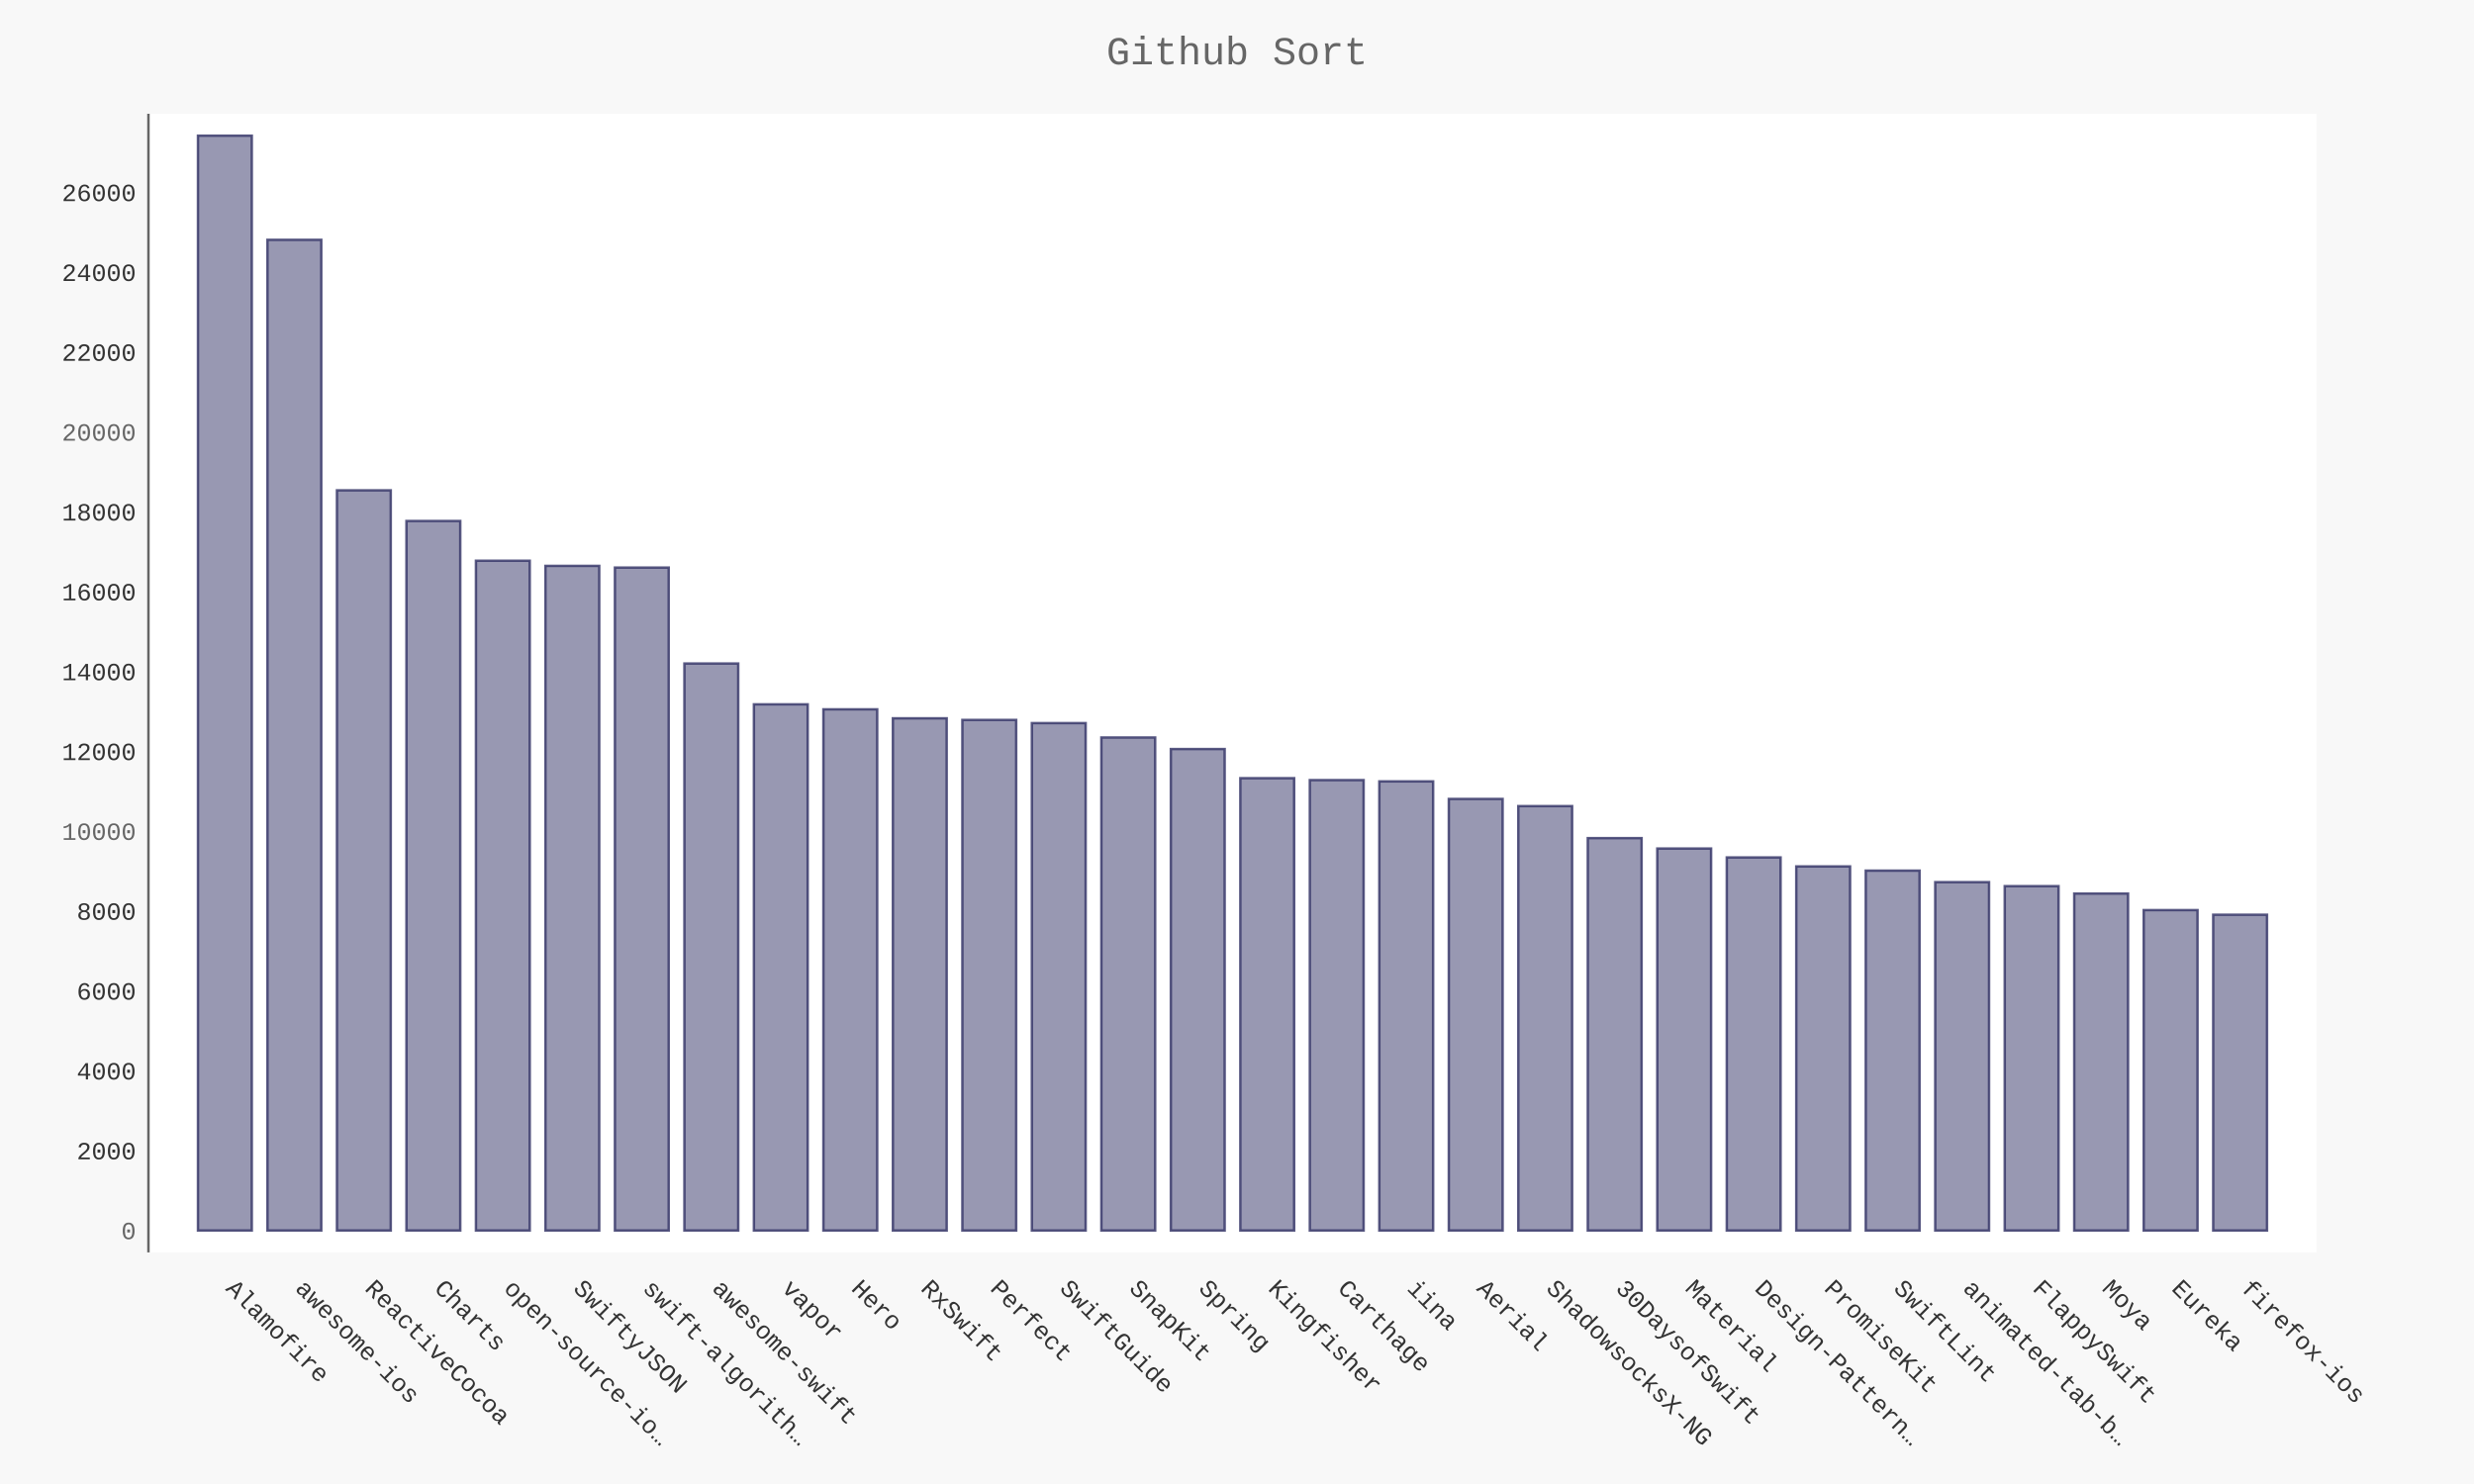
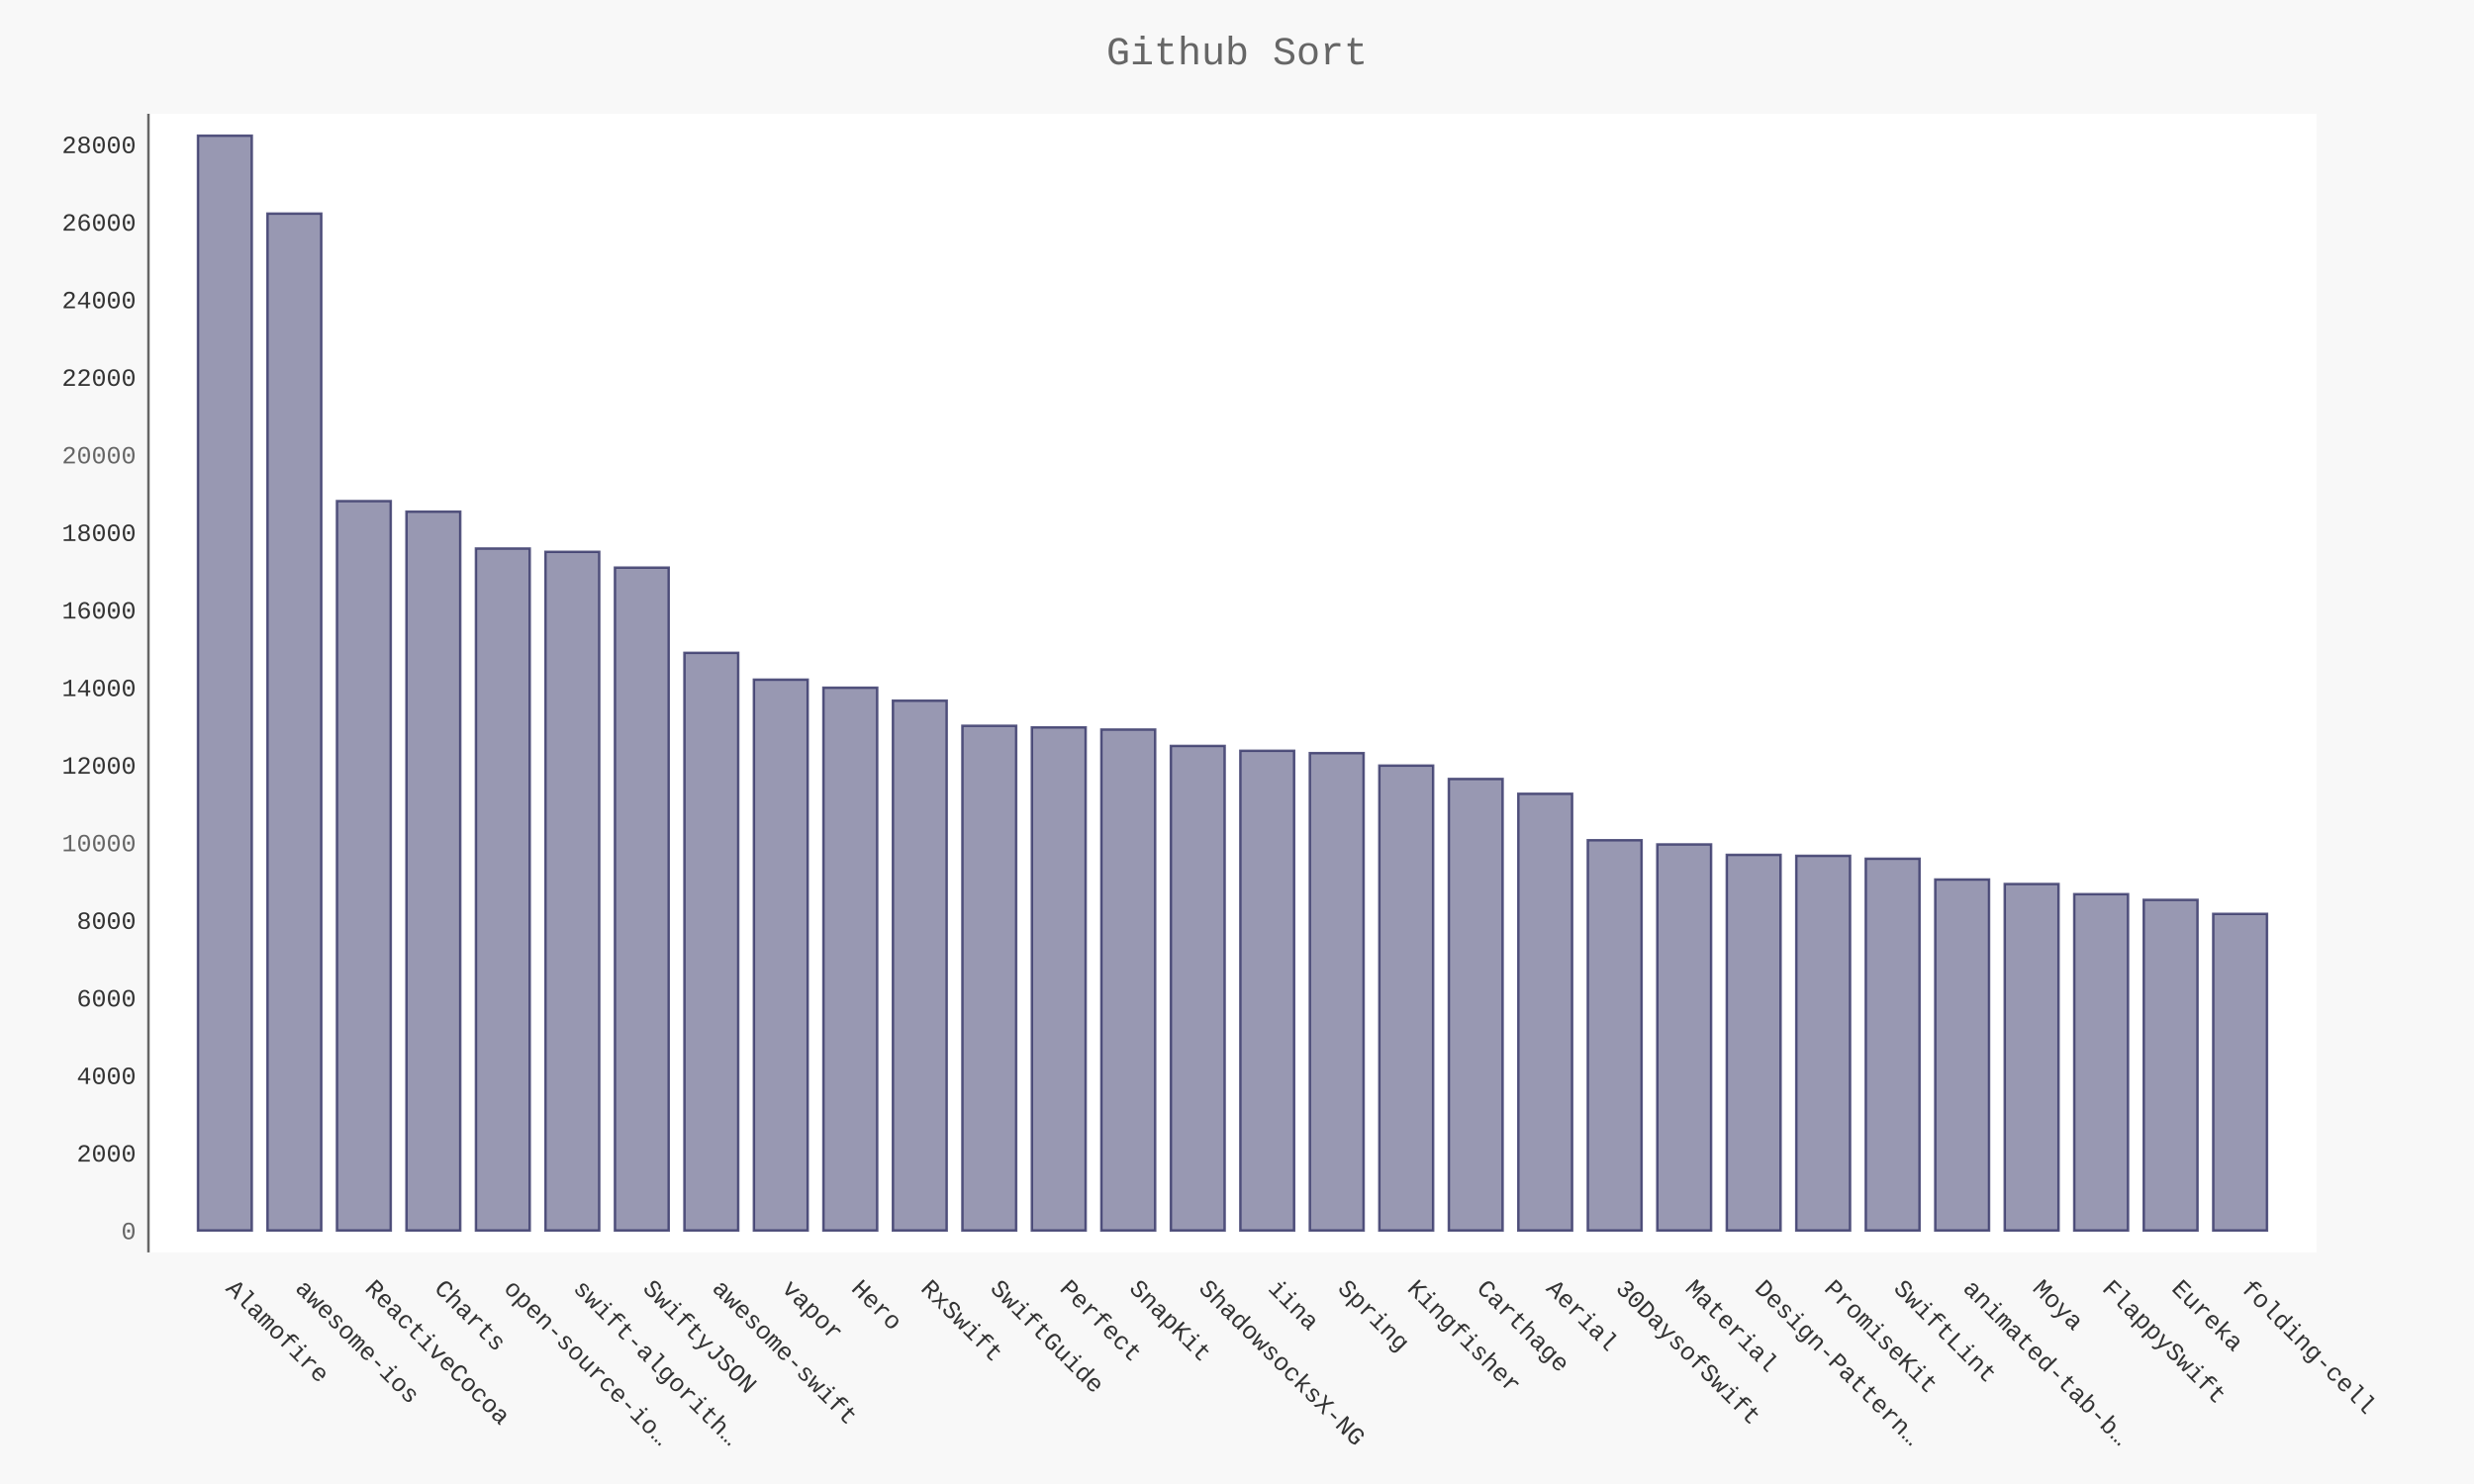
- <svg xmlns="http://www.w3.org/2000/svg" class="pygal-chart" id="chart-bcb55c08-d378-4033-8fb7-d182d7a62e79" viewBox="0 0 1000 600">
+ <svg xmlns="http://www.w3.org/2000/svg" id="chart-b8b71713-f583-47e5-89d9-7d68817d7afa" class="pygal-chart" viewBox="0 0 1000 600">
  <defs>
-     <style type="text/css">#chart-bcb55c08-d378-4033-8fb7-d182d7a62e79{-webkit-user-select:none;-webkit-font-smoothing:antialiased;font-family:Consolas,"Liberation Mono",Menlo,Courier,monospace}#chart-bcb55c08-d378-4033-8fb7-d182d7a62e79 .title{font-family:Consolas,"Liberation Mono",Menlo,Courier,monospace;font-size:16px}#chart-bcb55c08-d378-4033-8fb7-d182d7a62e79 .legends .legend text{font-family:Consolas,"Liberation Mono",Menlo,Courier,monospace;font-size:14px}#chart-bcb55c08-d378-4033-8fb7-d182d7a62e79 .axis text{font-family:Consolas,"Liberation Mono",Menlo,Courier,monospace;font-size:10px}#chart-bcb55c08-d378-4033-8fb7-d182d7a62e79 .axis text.major{font-family:Consolas,"Liberation Mono",Menlo,Courier,monospace;font-size:10px}#chart-bcb55c08-d378-4033-8fb7-d182d7a62e79 .text-overlay text.value{font-family:Consolas,"Liberation Mono",Menlo,Courier,monospace;font-size:16px}#chart-bcb55c08-d378-4033-8fb7-d182d7a62e79 .text-overlay text.label{font-family:Consolas,"Liberation Mono",Menlo,Courier,monospace;font-size:10px}#chart-bcb55c08-d378-4033-8fb7-d182d7a62e79 .tooltip{font-family:Consolas,"Liberation Mono",Menlo,Courier,monospace;font-size:14px}#chart-bcb55c08-d378-4033-8fb7-d182d7a62e79 text.no_data{font-family:Consolas,"Liberation Mono",Menlo,Courier,monospace;font-size:64px}
- #chart-bcb55c08-d378-4033-8fb7-d182d7a62e79{background-color:#f8f8f8}#chart-bcb55c08-d378-4033-8fb7-d182d7a62e79 path,#chart-bcb55c08-d378-4033-8fb7-d182d7a62e79 line,#chart-bcb55c08-d378-4033-8fb7-d182d7a62e79 rect,#chart-bcb55c08-d378-4033-8fb7-d182d7a62e79 circle{-webkit-transition:250ms ease-in;-moz-transition:250ms ease-in;transition:250ms ease-in}#chart-bcb55c08-d378-4033-8fb7-d182d7a62e79 .graph &gt; .background{fill:#f8f8f8}#chart-bcb55c08-d378-4033-8fb7-d182d7a62e79 .plot &gt; .background{fill:#ffffff}#chart-bcb55c08-d378-4033-8fb7-d182d7a62e79 .graph{fill:#333}#chart-bcb55c08-d378-4033-8fb7-d182d7a62e79 text.no_data{fill:#666}#chart-bcb55c08-d378-4033-8fb7-d182d7a62e79 .title{fill:#666}#chart-bcb55c08-d378-4033-8fb7-d182d7a62e79 .legends .legend text{fill:#333}#chart-bcb55c08-d378-4033-8fb7-d182d7a62e79 .legends .legend:hover text{fill:#666}#chart-bcb55c08-d378-4033-8fb7-d182d7a62e79 .axis .line{stroke:#666}#chart-bcb55c08-d378-4033-8fb7-d182d7a62e79 .axis .guide.line{stroke:rgba(0,0,0,0.5)}#chart-bcb55c08-d378-4033-8fb7-d182d7a62e79 .axis .major.line{stroke:#333}#chart-bcb55c08-d378-4033-8fb7-d182d7a62e79 .axis text.major{fill:#666}#chart-bcb55c08-d378-4033-8fb7-d182d7a62e79 .axis.y .guides:hover .guide.line,#chart-bcb55c08-d378-4033-8fb7-d182d7a62e79 .line-graph .axis.x .guides:hover .guide.line,#chart-bcb55c08-d378-4033-8fb7-d182d7a62e79 .stackedline-graph .axis.x .guides:hover .guide.line,#chart-bcb55c08-d378-4033-8fb7-d182d7a62e79 .xy-graph .axis.x .guides:hover .guide.line{stroke:#666}#chart-bcb55c08-d378-4033-8fb7-d182d7a62e79 .axis .guides:hover text{fill:#666}#chart-bcb55c08-d378-4033-8fb7-d182d7a62e79 .reactive{fill-opacity:.5;stroke-opacity:.8}#chart-bcb55c08-d378-4033-8fb7-d182d7a62e79 .ci{stroke:#333}#chart-bcb55c08-d378-4033-8fb7-d182d7a62e79 .reactive.active,#chart-bcb55c08-d378-4033-8fb7-d182d7a62e79 .active .reactive{fill-opacity:.9;stroke-opacity:.9;stroke-width:4}#chart-bcb55c08-d378-4033-8fb7-d182d7a62e79 .ci .reactive.active{stroke-width:1.5}#chart-bcb55c08-d378-4033-8fb7-d182d7a62e79 .series text{fill:#666}#chart-bcb55c08-d378-4033-8fb7-d182d7a62e79 .tooltip rect{fill:#ffffff;stroke:#666;-webkit-transition:opacity 250ms ease-in;-moz-transition:opacity 250ms ease-in;transition:opacity 250ms ease-in}#chart-bcb55c08-d378-4033-8fb7-d182d7a62e79 .tooltip .label{fill:#333}#chart-bcb55c08-d378-4033-8fb7-d182d7a62e79 .tooltip .label{fill:#333}#chart-bcb55c08-d378-4033-8fb7-d182d7a62e79 .tooltip .legend{font-size:.8em;fill:rgba(0,0,0,0.5)}#chart-bcb55c08-d378-4033-8fb7-d182d7a62e79 .tooltip .x_label{font-size:.6em;fill:#666}#chart-bcb55c08-d378-4033-8fb7-d182d7a62e79 .tooltip .xlink{font-size:.5em;text-decoration:underline}#chart-bcb55c08-d378-4033-8fb7-d182d7a62e79 .tooltip .value{font-size:1.5em}#chart-bcb55c08-d378-4033-8fb7-d182d7a62e79 .bound{font-size:.5em}#chart-bcb55c08-d378-4033-8fb7-d182d7a62e79 .max-value{font-size:.75em;fill:rgba(0,0,0,0.5)}#chart-bcb55c08-d378-4033-8fb7-d182d7a62e79 .map-element{fill:#ffffff;stroke:rgba(0,0,0,0.5) !important}#chart-bcb55c08-d378-4033-8fb7-d182d7a62e79 .map-element .reactive{fill-opacity:inherit;stroke-opacity:inherit}#chart-bcb55c08-d378-4033-8fb7-d182d7a62e79 .color-0,#chart-bcb55c08-d378-4033-8fb7-d182d7a62e79 .color-0 a:visited{stroke:#333366;fill:#333366}#chart-bcb55c08-d378-4033-8fb7-d182d7a62e79 .text-overlay .color-0 text{fill:black}
- #chart-bcb55c08-d378-4033-8fb7-d182d7a62e79 text.no_data{text-anchor:middle}#chart-bcb55c08-d378-4033-8fb7-d182d7a62e79 .guide.line{fill:none}#chart-bcb55c08-d378-4033-8fb7-d182d7a62e79 .centered{text-anchor:middle}#chart-bcb55c08-d378-4033-8fb7-d182d7a62e79 .title{text-anchor:middle}#chart-bcb55c08-d378-4033-8fb7-d182d7a62e79 .legends .legend text{fill-opacity:1}#chart-bcb55c08-d378-4033-8fb7-d182d7a62e79 .axis.x text{text-anchor:middle}#chart-bcb55c08-d378-4033-8fb7-d182d7a62e79 .axis.x:not(.web) text[transform]{text-anchor:start}#chart-bcb55c08-d378-4033-8fb7-d182d7a62e79 .axis.x:not(.web) text[transform].backwards{text-anchor:end}#chart-bcb55c08-d378-4033-8fb7-d182d7a62e79 .axis.y text{text-anchor:end}#chart-bcb55c08-d378-4033-8fb7-d182d7a62e79 .axis.y text[transform].backwards{text-anchor:start}#chart-bcb55c08-d378-4033-8fb7-d182d7a62e79 .axis.y2 text{text-anchor:start}#chart-bcb55c08-d378-4033-8fb7-d182d7a62e79 .axis.y2 text[transform].backwards{text-anchor:end}#chart-bcb55c08-d378-4033-8fb7-d182d7a62e79 .axis .guide.line{stroke-dasharray:4,4}#chart-bcb55c08-d378-4033-8fb7-d182d7a62e79 .axis .major.guide.line{stroke-dasharray:6,6}#chart-bcb55c08-d378-4033-8fb7-d182d7a62e79 .horizontal .axis.y .guide.line,#chart-bcb55c08-d378-4033-8fb7-d182d7a62e79 .horizontal .axis.y2 .guide.line,#chart-bcb55c08-d378-4033-8fb7-d182d7a62e79 .vertical .axis.x .guide.line{opacity:0}#chart-bcb55c08-d378-4033-8fb7-d182d7a62e79 .horizontal .axis.always_show .guide.line,#chart-bcb55c08-d378-4033-8fb7-d182d7a62e79 .vertical .axis.always_show .guide.line{opacity:1 !important}#chart-bcb55c08-d378-4033-8fb7-d182d7a62e79 .axis.y .guides:hover .guide.line,#chart-bcb55c08-d378-4033-8fb7-d182d7a62e79 .axis.y2 .guides:hover .guide.line,#chart-bcb55c08-d378-4033-8fb7-d182d7a62e79 .axis.x .guides:hover .guide.line{opacity:1}#chart-bcb55c08-d378-4033-8fb7-d182d7a62e79 .axis .guides:hover text{opacity:1}#chart-bcb55c08-d378-4033-8fb7-d182d7a62e79 .nofill{fill:none}#chart-bcb55c08-d378-4033-8fb7-d182d7a62e79 .subtle-fill{fill-opacity:.2}#chart-bcb55c08-d378-4033-8fb7-d182d7a62e79 .dot{stroke-width:1px;fill-opacity:1}#chart-bcb55c08-d378-4033-8fb7-d182d7a62e79 .dot.active{stroke-width:5px}#chart-bcb55c08-d378-4033-8fb7-d182d7a62e79 .dot.negative{fill:transparent}#chart-bcb55c08-d378-4033-8fb7-d182d7a62e79 text,#chart-bcb55c08-d378-4033-8fb7-d182d7a62e79 tspan{stroke:none !important}#chart-bcb55c08-d378-4033-8fb7-d182d7a62e79 .series text.active{opacity:1}#chart-bcb55c08-d378-4033-8fb7-d182d7a62e79 .tooltip rect{fill-opacity:.95;stroke-width:.5}#chart-bcb55c08-d378-4033-8fb7-d182d7a62e79 .tooltip text{fill-opacity:1}#chart-bcb55c08-d378-4033-8fb7-d182d7a62e79 .showable{visibility:hidden}#chart-bcb55c08-d378-4033-8fb7-d182d7a62e79 .showable.shown{visibility:visible}#chart-bcb55c08-d378-4033-8fb7-d182d7a62e79 .gauge-background{fill:rgba(229,229,229,1);stroke:none}#chart-bcb55c08-d378-4033-8fb7-d182d7a62e79 .bg-lines{stroke:#f8f8f8;stroke-width:2px}</style>
+     <style type="text/css">#chart-b8b71713-f583-47e5-89d9-7d68817d7afa{-webkit-user-select:none;-webkit-font-smoothing:antialiased;font-family:Consolas,"Liberation Mono",Menlo,Courier,monospace}#chart-b8b71713-f583-47e5-89d9-7d68817d7afa .title{font-family:Consolas,"Liberation Mono",Menlo,Courier,monospace;font-size:16px}#chart-b8b71713-f583-47e5-89d9-7d68817d7afa .legends .legend text{font-family:Consolas,"Liberation Mono",Menlo,Courier,monospace;font-size:14px}#chart-b8b71713-f583-47e5-89d9-7d68817d7afa .axis text{font-family:Consolas,"Liberation Mono",Menlo,Courier,monospace;font-size:10px}#chart-b8b71713-f583-47e5-89d9-7d68817d7afa .axis text.major{font-family:Consolas,"Liberation Mono",Menlo,Courier,monospace;font-size:10px}#chart-b8b71713-f583-47e5-89d9-7d68817d7afa .text-overlay text.value{font-family:Consolas,"Liberation Mono",Menlo,Courier,monospace;font-size:16px}#chart-b8b71713-f583-47e5-89d9-7d68817d7afa .text-overlay text.label{font-family:Consolas,"Liberation Mono",Menlo,Courier,monospace;font-size:10px}#chart-b8b71713-f583-47e5-89d9-7d68817d7afa .tooltip{font-family:Consolas,"Liberation Mono",Menlo,Courier,monospace;font-size:14px}#chart-b8b71713-f583-47e5-89d9-7d68817d7afa text.no_data{font-family:Consolas,"Liberation Mono",Menlo,Courier,monospace;font-size:64px}
+ #chart-b8b71713-f583-47e5-89d9-7d68817d7afa{background-color:#f8f8f8}#chart-b8b71713-f583-47e5-89d9-7d68817d7afa path,#chart-b8b71713-f583-47e5-89d9-7d68817d7afa line,#chart-b8b71713-f583-47e5-89d9-7d68817d7afa rect,#chart-b8b71713-f583-47e5-89d9-7d68817d7afa circle{-webkit-transition:250ms ease-in;-moz-transition:250ms ease-in;transition:250ms ease-in}#chart-b8b71713-f583-47e5-89d9-7d68817d7afa .graph &gt; .background{fill:#f8f8f8}#chart-b8b71713-f583-47e5-89d9-7d68817d7afa .plot &gt; .background{fill:#ffffff}#chart-b8b71713-f583-47e5-89d9-7d68817d7afa .graph{fill:#333}#chart-b8b71713-f583-47e5-89d9-7d68817d7afa text.no_data{fill:#666}#chart-b8b71713-f583-47e5-89d9-7d68817d7afa .title{fill:#666}#chart-b8b71713-f583-47e5-89d9-7d68817d7afa .legends .legend text{fill:#333}#chart-b8b71713-f583-47e5-89d9-7d68817d7afa .legends .legend:hover text{fill:#666}#chart-b8b71713-f583-47e5-89d9-7d68817d7afa .axis .line{stroke:#666}#chart-b8b71713-f583-47e5-89d9-7d68817d7afa .axis .guide.line{stroke:rgba(0,0,0,0.5)}#chart-b8b71713-f583-47e5-89d9-7d68817d7afa .axis .major.line{stroke:#333}#chart-b8b71713-f583-47e5-89d9-7d68817d7afa .axis text.major{fill:#666}#chart-b8b71713-f583-47e5-89d9-7d68817d7afa .axis.y .guides:hover .guide.line,#chart-b8b71713-f583-47e5-89d9-7d68817d7afa .line-graph .axis.x .guides:hover .guide.line,#chart-b8b71713-f583-47e5-89d9-7d68817d7afa .stackedline-graph .axis.x .guides:hover .guide.line,#chart-b8b71713-f583-47e5-89d9-7d68817d7afa .xy-graph .axis.x .guides:hover .guide.line{stroke:#666}#chart-b8b71713-f583-47e5-89d9-7d68817d7afa .axis .guides:hover text{fill:#666}#chart-b8b71713-f583-47e5-89d9-7d68817d7afa .reactive{fill-opacity:.5;stroke-opacity:.8}#chart-b8b71713-f583-47e5-89d9-7d68817d7afa .ci{stroke:#333}#chart-b8b71713-f583-47e5-89d9-7d68817d7afa .reactive.active,#chart-b8b71713-f583-47e5-89d9-7d68817d7afa .active .reactive{fill-opacity:.9;stroke-opacity:.9;stroke-width:4}#chart-b8b71713-f583-47e5-89d9-7d68817d7afa .ci .reactive.active{stroke-width:1.5}#chart-b8b71713-f583-47e5-89d9-7d68817d7afa .series text{fill:#666}#chart-b8b71713-f583-47e5-89d9-7d68817d7afa .tooltip rect{fill:#ffffff;stroke:#666;-webkit-transition:opacity 250ms ease-in;-moz-transition:opacity 250ms ease-in;transition:opacity 250ms ease-in}#chart-b8b71713-f583-47e5-89d9-7d68817d7afa .tooltip .label{fill:#333}#chart-b8b71713-f583-47e5-89d9-7d68817d7afa .tooltip .label{fill:#333}#chart-b8b71713-f583-47e5-89d9-7d68817d7afa .tooltip .legend{font-size:.8em;fill:rgba(0,0,0,0.5)}#chart-b8b71713-f583-47e5-89d9-7d68817d7afa .tooltip .x_label{font-size:.6em;fill:#666}#chart-b8b71713-f583-47e5-89d9-7d68817d7afa .tooltip .xlink{font-size:.5em;text-decoration:underline}#chart-b8b71713-f583-47e5-89d9-7d68817d7afa .tooltip .value{font-size:1.5em}#chart-b8b71713-f583-47e5-89d9-7d68817d7afa .bound{font-size:.5em}#chart-b8b71713-f583-47e5-89d9-7d68817d7afa .max-value{font-size:.75em;fill:rgba(0,0,0,0.5)}#chart-b8b71713-f583-47e5-89d9-7d68817d7afa .map-element{fill:#ffffff;stroke:rgba(0,0,0,0.5) !important}#chart-b8b71713-f583-47e5-89d9-7d68817d7afa .map-element .reactive{fill-opacity:inherit;stroke-opacity:inherit}#chart-b8b71713-f583-47e5-89d9-7d68817d7afa .color-0,#chart-b8b71713-f583-47e5-89d9-7d68817d7afa .color-0 a:visited{stroke:#333366;fill:#333366}#chart-b8b71713-f583-47e5-89d9-7d68817d7afa .text-overlay .color-0 text{fill:black}
+ #chart-b8b71713-f583-47e5-89d9-7d68817d7afa text.no_data{text-anchor:middle}#chart-b8b71713-f583-47e5-89d9-7d68817d7afa .guide.line{fill:none}#chart-b8b71713-f583-47e5-89d9-7d68817d7afa .centered{text-anchor:middle}#chart-b8b71713-f583-47e5-89d9-7d68817d7afa .title{text-anchor:middle}#chart-b8b71713-f583-47e5-89d9-7d68817d7afa .legends .legend text{fill-opacity:1}#chart-b8b71713-f583-47e5-89d9-7d68817d7afa .axis.x text{text-anchor:middle}#chart-b8b71713-f583-47e5-89d9-7d68817d7afa .axis.x:not(.web) text[transform]{text-anchor:start}#chart-b8b71713-f583-47e5-89d9-7d68817d7afa .axis.x:not(.web) text[transform].backwards{text-anchor:end}#chart-b8b71713-f583-47e5-89d9-7d68817d7afa .axis.y text{text-anchor:end}#chart-b8b71713-f583-47e5-89d9-7d68817d7afa .axis.y text[transform].backwards{text-anchor:start}#chart-b8b71713-f583-47e5-89d9-7d68817d7afa .axis.y2 text{text-anchor:start}#chart-b8b71713-f583-47e5-89d9-7d68817d7afa .axis.y2 text[transform].backwards{text-anchor:end}#chart-b8b71713-f583-47e5-89d9-7d68817d7afa .axis .guide.line{stroke-dasharray:4,4}#chart-b8b71713-f583-47e5-89d9-7d68817d7afa .axis .major.guide.line{stroke-dasharray:6,6}#chart-b8b71713-f583-47e5-89d9-7d68817d7afa .horizontal .axis.y .guide.line,#chart-b8b71713-f583-47e5-89d9-7d68817d7afa .horizontal .axis.y2 .guide.line,#chart-b8b71713-f583-47e5-89d9-7d68817d7afa .vertical .axis.x .guide.line{opacity:0}#chart-b8b71713-f583-47e5-89d9-7d68817d7afa .horizontal .axis.always_show .guide.line,#chart-b8b71713-f583-47e5-89d9-7d68817d7afa .vertical .axis.always_show .guide.line{opacity:1 !important}#chart-b8b71713-f583-47e5-89d9-7d68817d7afa .axis.y .guides:hover .guide.line,#chart-b8b71713-f583-47e5-89d9-7d68817d7afa .axis.y2 .guides:hover .guide.line,#chart-b8b71713-f583-47e5-89d9-7d68817d7afa .axis.x .guides:hover .guide.line{opacity:1}#chart-b8b71713-f583-47e5-89d9-7d68817d7afa .axis .guides:hover text{opacity:1}#chart-b8b71713-f583-47e5-89d9-7d68817d7afa .nofill{fill:none}#chart-b8b71713-f583-47e5-89d9-7d68817d7afa .subtle-fill{fill-opacity:.2}#chart-b8b71713-f583-47e5-89d9-7d68817d7afa .dot{stroke-width:1px;fill-opacity:1}#chart-b8b71713-f583-47e5-89d9-7d68817d7afa .dot.active{stroke-width:5px}#chart-b8b71713-f583-47e5-89d9-7d68817d7afa .dot.negative{fill:transparent}#chart-b8b71713-f583-47e5-89d9-7d68817d7afa text,#chart-b8b71713-f583-47e5-89d9-7d68817d7afa tspan{stroke:none !important}#chart-b8b71713-f583-47e5-89d9-7d68817d7afa .series text.active{opacity:1}#chart-b8b71713-f583-47e5-89d9-7d68817d7afa .tooltip rect{fill-opacity:.95;stroke-width:.5}#chart-b8b71713-f583-47e5-89d9-7d68817d7afa .tooltip text{fill-opacity:1}#chart-b8b71713-f583-47e5-89d9-7d68817d7afa .showable{visibility:hidden}#chart-b8b71713-f583-47e5-89d9-7d68817d7afa .showable.shown{visibility:visible}#chart-b8b71713-f583-47e5-89d9-7d68817d7afa .gauge-background{fill:rgba(229,229,229,1);stroke:none}#chart-b8b71713-f583-47e5-89d9-7d68817d7afa .bg-lines{stroke:#f8f8f8;stroke-width:2px}</style>
  </defs>
  <g class="graph bar-graph vertical">
    <rect class="background" height="600" width="1000" x="0" y="0" />
    <g class="plot" transform="translate(60, 46)">
      <rect class="background" height="460.36" width="876.36" x="0" y="0" />
      <g class="axis y">
        <g class="guides">
          <text class="major" x="-5" y="455.007">0</text>
        </g>
        <g class="guides">
-           <text class="" x="-5" y="422.723">2000</text>
-         </g>
-         <g class="guides">
-           <text class="" x="-5" y="390.438">4000</text>
-         </g>
-         <g class="guides">
-           <text class="" x="-5" y="358.153">6000</text>
-         </g>
-         <g class="guides">
-           <text class="" x="-5" y="325.869">8000</text>
-         </g>
-         <g class="guides">
-           <text class="major" x="-5" y="293.584">10000</text>
-         </g>
-         <g class="guides">
-           <text class="" x="-5" y="261.3">12000</text>
-         </g>
-         <g class="guides">
-           <text class="" x="-5" y="229.015">14000</text>
-         </g>
-         <g class="guides">
-           <text class="" x="-5" y="196.73">16000</text>
-         </g>
-         <g class="guides">
-           <text class="" x="-5" y="164.446">18000</text>
-         </g>
-         <g class="guides">
-           <text class="major" x="-5" y="132.161">20000</text>
-         </g>
-         <g class="guides">
-           <text class="" x="-5" y="99.877">22000</text>
-         </g>
-         <g class="guides">
-           <text class="" x="-5" y="67.592">24000</text>
-         </g>
-         <g class="guides">
-           <text class="" x="-5" y="35.307">26000</text>
+           <text class="" x="-5" y="423.642">2000</text>
+         </g>
+         <g class="guides">
+           <text class="" x="-5" y="392.277">4000</text>
+         </g>
+         <g class="guides">
+           <text class="" x="-5" y="360.912">6000</text>
+         </g>
+         <g class="guides">
+           <text class="" x="-5" y="329.547">8000</text>
+         </g>
+         <g class="guides">
+           <text class="major" x="-5" y="298.182">10000</text>
+         </g>
+         <g class="guides">
+           <text class="" x="-5" y="266.817">12000</text>
+         </g>
+         <g class="guides">
+           <text class="" x="-5" y="235.452">14000</text>
+         </g>
+         <g class="guides">
+           <text class="" x="-5" y="204.087">16000</text>
+         </g>
+         <g class="guides">
+           <text class="" x="-5" y="172.722">18000</text>
+         </g>
+         <g class="guides">
+           <text class="major" x="-5" y="141.357">20000</text>
+         </g>
+         <g class="guides">
+           <text class="" x="-5" y="109.992">22000</text>
+         </g>
+         <g class="guides">
+           <text class="" x="-5" y="78.627">24000</text>
+         </g>
+         <g class="guides">
+           <text class="" x="-5" y="47.262">26000</text>
+         </g>
+         <g class="guides">
+           <text class="" x="-5" y="15.897">28000</text>
        </g>
      </g>
      <g class="axis x">
        <path class="line" d="M0 0 v460.36" />
        <g class="guides">
          <path class="guide line" d="M30.897 0 v460.36" />
-           <text class="" transform="rotate(45 30.89732 475.3604)" x="30.897" y="475.36">Alamofire</text>
+           <text class="" x="30.897" y="475.36" transform="rotate(45 30.89732 475.3604)">Alamofire</text>
        </g>
        <g class="guides">
          <path class="guide line" d="M58.986 0 v460.36" />
-           <text class="" transform="rotate(45 58.9858 475.3604)" x="58.986" y="475.36">awesome-ios</text>
+           <text class="" x="58.986" y="475.36" transform="rotate(45 58.9858 475.3604)">awesome-ios</text>
        </g>
        <g class="guides">
          <path class="guide line" d="M87.074 0 v460.36" />
-           <text class="" transform="rotate(45 87.07427 475.3604)" x="87.074" y="475.36">ReactiveCocoa</text>
+           <text class="" x="87.074" y="475.36" transform="rotate(45 87.07427 475.3604)">ReactiveCocoa</text>
        </g>
        <g class="guides">
          <path class="guide line" d="M115.163 0 v460.36" />
-           <text class="" transform="rotate(45 115.1627 475.3604)" x="115.163" y="475.36">Charts</text>
+           <text class="" x="115.163" y="475.36" transform="rotate(45 115.1627 475.3604)">Charts</text>
        </g>
        <g class="guides">
          <path class="guide line" d="M143.251 0 v460.36" />
-           <text class="" transform="rotate(45 143.2512 475.3604)" x="143.251" y="475.36">open-source-io…</text>
+           <text class="" x="143.251" y="475.36" transform="rotate(45 143.2512 475.3604)">open-source-io…</text>
        </g>
        <g class="guides">
          <path class="guide line" d="M171.34 0 v460.36" />
-           <text class="" transform="rotate(45 171.3397 475.3604)" x="171.34" y="475.36">SwiftyJSON</text>
+           <text class="" x="171.34" y="475.36" transform="rotate(45 171.3397 475.3604)">swift-algorith…</text>
        </g>
        <g class="guides">
          <path class="guide line" d="M199.428 0 v460.36" />
-           <text class="" transform="rotate(45 199.4282 475.3604)" x="199.428" y="475.36">swift-algorith…</text>
+           <text class="" x="199.428" y="475.36" transform="rotate(45 199.4282 475.3604)">SwiftyJSON</text>
        </g>
        <g class="guides">
          <path class="guide line" d="M227.517 0 v460.36" />
-           <text class="" transform="rotate(45 227.5166 475.3604)" x="227.517" y="475.36">awesome-swift</text>
+           <text class="" x="227.517" y="475.36" transform="rotate(45 227.5166 475.3604)">awesome-swift</text>
        </g>
        <g class="guides">
          <path class="guide line" d="M255.605 0 v460.36" />
-           <text class="" transform="rotate(45 255.6051 475.3604)" x="255.605" y="475.36">vapor</text>
+           <text class="" x="255.605" y="475.36" transform="rotate(45 255.6051 475.3604)">vapor</text>
        </g>
        <g class="guides">
          <path class="guide line" d="M283.694 0 v460.36" />
-           <text class="" transform="rotate(45 283.6936 475.3604)" x="283.694" y="475.36">Hero</text>
+           <text class="" x="283.694" y="475.36" transform="rotate(45 283.6936 475.3604)">Hero</text>
        </g>
        <g class="guides">
          <path class="guide line" d="M311.782 0 v460.36" />
-           <text class="" transform="rotate(45 311.7821 475.3604)" x="311.782" y="475.36">RxSwift</text>
+           <text class="" x="311.782" y="475.36" transform="rotate(45 311.7821 475.3604)">RxSwift</text>
        </g>
        <g class="guides">
          <path class="guide line" d="M339.871 0 v460.36" />
-           <text class="" transform="rotate(45 339.8705 475.3604)" x="339.871" y="475.36">Perfect</text>
+           <text class="" x="339.871" y="475.36" transform="rotate(45 339.8705 475.3604)">SwiftGuide</text>
        </g>
        <g class="guides">
          <path class="guide line" d="M367.959 0 v460.36" />
-           <text class="" transform="rotate(45 367.959 475.3604)" x="367.959" y="475.36">SwiftGuide</text>
+           <text class="" x="367.959" y="475.36" transform="rotate(45 367.959 475.3604)">Perfect</text>
        </g>
        <g class="guides">
          <path class="guide line" d="M396.047 0 v460.36" />
-           <text class="" transform="rotate(45 396.0475 475.3604)" x="396.047" y="475.36">SnapKit</text>
+           <text class="" x="396.047" y="475.36" transform="rotate(45 396.0475 475.3604)">SnapKit</text>
        </g>
        <g class="guides">
          <path class="guide line" d="M424.136 0 v460.36" />
-           <text class="" transform="rotate(45 424.136 475.3604)" x="424.136" y="475.36">Spring</text>
+           <text class="" x="424.136" y="475.36" transform="rotate(45 424.136 475.3604)">ShadowsocksX-NG</text>
        </g>
        <g class="guides">
          <path class="guide line" d="M452.224 0 v460.36" />
-           <text class="" transform="rotate(45 452.2244 475.3604)" x="452.224" y="475.36">Kingfisher</text>
+           <text class="" x="452.224" y="475.36" transform="rotate(45 452.2244 475.3604)">iina</text>
        </g>
        <g class="guides">
          <path class="guide line" d="M480.313 0 v460.36" />
-           <text class="" transform="rotate(45 480.3129 475.3604)" x="480.313" y="475.36">Carthage</text>
+           <text class="" x="480.313" y="475.36" transform="rotate(45 480.3129 475.3604)">Spring</text>
        </g>
        <g class="guides">
          <path class="guide line" d="M508.401 0 v460.36" />
-           <text class="" transform="rotate(45 508.4014 475.3604)" x="508.401" y="475.36">iina</text>
+           <text class="" x="508.401" y="475.36" transform="rotate(45 508.4014 475.3604)">Kingfisher</text>
        </g>
        <g class="guides">
          <path class="guide line" d="M536.49 0 v460.36" />
-           <text class="" transform="rotate(45 536.4899 475.3604)" x="536.49" y="475.36">Aerial</text>
+           <text class="" x="536.49" y="475.36" transform="rotate(45 536.4899 475.3604)">Carthage</text>
        </g>
        <g class="guides">
          <path class="guide line" d="M564.578 0 v460.36" />
-           <text class="" transform="rotate(45 564.5783 475.3604)" x="564.578" y="475.36">ShadowsocksX-NG</text>
+           <text class="" x="564.578" y="475.36" transform="rotate(45 564.5783 475.3604)">Aerial</text>
        </g>
        <g class="guides">
          <path class="guide line" d="M592.667 0 v460.36" />
-           <text class="" transform="rotate(45 592.6668 475.3604)" x="592.667" y="475.36">30DaysofSwift</text>
+           <text class="" x="592.667" y="475.36" transform="rotate(45 592.6668 475.3604)">30DaysofSwift</text>
        </g>
        <g class="guides">
          <path class="guide line" d="M620.755 0 v460.36" />
-           <text class="" transform="rotate(45 620.7553 475.3604)" x="620.755" y="475.36">Material</text>
+           <text class="" x="620.755" y="475.36" transform="rotate(45 620.7553 475.3604)">Material</text>
        </g>
        <g class="guides">
          <path class="guide line" d="M648.844 0 v460.36" />
-           <text class="" transform="rotate(45 648.8438 475.3604)" x="648.844" y="475.36">Design-Pattern…</text>
+           <text class="" x="648.844" y="475.36" transform="rotate(45 648.8438 475.3604)">Design-Pattern…</text>
        </g>
        <g class="guides">
          <path class="guide line" d="M676.932 0 v460.36" />
-           <text class="" transform="rotate(45 676.9322 475.3604)" x="676.932" y="475.36">PromiseKit</text>
+           <text class="" x="676.932" y="475.36" transform="rotate(45 676.9322 475.3604)">PromiseKit</text>
        </g>
        <g class="guides">
          <path class="guide line" d="M705.021 0 v460.36" />
-           <text class="" transform="rotate(45 705.0207 475.3604)" x="705.021" y="475.36">SwiftLint</text>
+           <text class="" x="705.021" y="475.36" transform="rotate(45 705.0207 475.3604)">SwiftLint</text>
        </g>
        <g class="guides">
          <path class="guide line" d="M733.109 0 v460.36" />
-           <text class="" transform="rotate(45 733.1092 475.3604)" x="733.109" y="475.36">animated-tab-b…</text>
+           <text class="" x="733.109" y="475.36" transform="rotate(45 733.1092 475.3604)">animated-tab-b…</text>
        </g>
        <g class="guides">
          <path class="guide line" d="M761.198 0 v460.36" />
-           <text class="" transform="rotate(45 761.1976 475.3604)" x="761.198" y="475.36">FlappySwift</text>
+           <text class="" x="761.198" y="475.36" transform="rotate(45 761.1976 475.3604)">Moya</text>
        </g>
        <g class="guides">
          <path class="guide line" d="M789.286 0 v460.36" />
-           <text class="" transform="rotate(45 789.2861 475.3604)" x="789.286" y="475.36">Moya</text>
+           <text class="" x="789.286" y="475.36" transform="rotate(45 789.2861 475.3604)">FlappySwift</text>
        </g>
        <g class="guides">
          <path class="guide line" d="M817.375 0 v460.36" />
-           <text class="" transform="rotate(45 817.3746 475.3604)" x="817.375" y="475.36">Eureka</text>
+           <text class="" x="817.375" y="475.36" transform="rotate(45 817.3746 475.3604)">Eureka</text>
        </g>
        <g class="guides">
          <path class="guide line" d="M845.463 0 v460.36" />
-           <text class="" transform="rotate(45 845.4631 475.3604)" x="845.463" y="475.36">firefox-ios</text>
+           <text class="" x="845.463" y="475.36" transform="rotate(45 845.4631 475.3604)">folding-cell</text>
        </g>
      </g>
      <g class="series serie-0 color-0">
        <g class="bars">
          <g class="bar">
            <rect class="rect reactive tooltip-trigger" height="442.654" rx="0" ry="0" width="21.752" x="20.021" y="8.853" />
          </g>
          <g class="bar">
-             <rect class="rect reactive tooltip-trigger" height="400.539" rx="0" ry="0" width="21.752" x="48.11" y="50.968" />
-           </g>
-           <g class="bar">
-             <rect class="rect reactive tooltip-trigger" height="299.262" rx="0" ry="0" width="21.752" x="76.198" y="152.245" />
-           </g>
-           <g class="bar">
-             <rect class="rect reactive tooltip-trigger" height="286.865" rx="0" ry="0" width="21.752" x="104.287" y="164.642" />
-           </g>
-           <g class="bar">
-             <rect class="rect reactive tooltip-trigger" height="270.803" rx="0" ry="0" width="21.752" x="132.375" y="180.704" />
-           </g>
-           <g class="bar">
-             <rect class="rect reactive tooltip-trigger" height="268.721" rx="0" ry="0" width="21.752" x="160.464" y="182.786" />
-           </g>
-           <g class="bar">
-             <rect class="rect reactive tooltip-trigger" height="268.027" rx="0" ry="0" width="21.752" x="188.552" y="183.481" />
-           </g>
-           <g class="bar">
-             <rect class="rect reactive tooltip-trigger" height="229.237" rx="0" ry="0" width="21.752" x="216.641" y="222.27" />
-           </g>
-           <g class="bar">
-             <rect class="rect reactive tooltip-trigger" height="212.739" rx="0" ry="0" width="21.752" x="244.729" y="238.768" />
-           </g>
-           <g class="bar">
-             <rect class="rect reactive tooltip-trigger" height="210.722" rx="0" ry="0" width="21.752" x="272.818" y="240.786" />
-           </g>
-           <g class="bar">
-             <rect class="rect reactive tooltip-trigger" height="207.09" rx="0" ry="0" width="21.752" x="300.906" y="244.418" />
-           </g>
-           <g class="bar">
-             <rect class="rect reactive tooltip-trigger" height="206.428" rx="0" ry="0" width="21.752" x="328.995" y="245.08" />
-           </g>
-           <g class="bar">
-             <rect class="rect reactive tooltip-trigger" height="205.153" rx="0" ry="0" width="21.752" x="357.083" y="246.355" />
-           </g>
-           <g class="bar">
-             <rect class="rect reactive tooltip-trigger" height="199.325" rx="0" ry="0" width="21.752" x="385.172" y="252.182" />
-           </g>
-           <g class="bar">
-             <rect class="rect reactive tooltip-trigger" height="194.66" rx="0" ry="0" width="21.752" x="413.26" y="256.847" />
-           </g>
-           <g class="bar">
-             <rect class="rect reactive tooltip-trigger" height="182.876" rx="0" ry="0" width="21.752" x="441.349" y="268.631" />
-           </g>
-           <g class="bar">
-             <rect class="rect reactive tooltip-trigger" height="182.101" rx="0" ry="0" width="21.752" x="469.437" y="269.406" />
-           </g>
-           <g class="bar">
-             <rect class="rect reactive tooltip-trigger" height="181.585" rx="0" ry="0" width="21.752" x="497.526" y="269.923" />
-           </g>
-           <g class="bar">
-             <rect class="rect reactive tooltip-trigger" height="174.482" rx="0" ry="0" width="21.752" x="525.614" y="277.025" />
-           </g>
-           <g class="bar">
-             <rect class="rect reactive tooltip-trigger" height="171.593" rx="0" ry="0" width="21.752" x="553.702" y="279.915" />
-           </g>
-           <g class="bar">
-             <rect class="rect reactive tooltip-trigger" height="158.647" rx="0" ry="0" width="21.752" x="581.791" y="292.861" />
-           </g>
-           <g class="bar">
-             <rect class="rect reactive tooltip-trigger" height="154.433" rx="0" ry="0" width="21.752" x="609.879" y="297.074" />
-           </g>
-           <g class="bar">
-             <rect class="rect reactive tooltip-trigger" height="150.834" rx="0" ry="0" width="21.752" x="637.968" y="300.674" />
-           </g>
-           <g class="bar">
-             <rect class="rect reactive tooltip-trigger" height="147.202" rx="0" ry="0" width="21.752" x="666.056" y="304.306" />
-           </g>
-           <g class="bar">
-             <rect class="rect reactive tooltip-trigger" height="145.507" rx="0" ry="0" width="21.752" x="694.145" y="306.001" />
-           </g>
-           <g class="bar">
-             <rect class="rect reactive tooltip-trigger" height="140.842" rx="0" ry="0" width="21.752" x="722.233" y="310.666" />
-           </g>
-           <g class="bar">
-             <rect class="rect reactive tooltip-trigger" height="139.227" rx="0" ry="0" width="21.752" x="750.322" y="312.28" />
-           </g>
-           <g class="bar">
-             <rect class="rect reactive tooltip-trigger" height="136.225" rx="0" ry="0" width="21.752" x="778.41" y="315.282" />
-           </g>
-           <g class="bar">
-             <rect class="rect reactive tooltip-trigger" height="129.542" rx="0" ry="0" width="21.752" x="806.499" y="321.965" />
-           </g>
-           <g class="bar">
-             <rect class="rect reactive tooltip-trigger" height="127.669" rx="0" ry="0" width="21.752" x="834.587" y="323.838" />
+             <rect class="rect reactive tooltip-trigger" height="411.148" rx="0" ry="0" width="21.752" x="48.11" y="40.359" />
+           </g>
+           <g class="bar">
+             <rect class="rect reactive tooltip-trigger" height="294.909" rx="0" ry="0" width="21.752" x="76.198" y="156.598" />
+           </g>
+           <g class="bar">
+             <rect class="rect reactive tooltip-trigger" height="290.644" rx="0" ry="0" width="21.752" x="104.287" y="160.864" />
+           </g>
+           <g class="bar">
+             <rect class="rect reactive tooltip-trigger" height="275.73" rx="0" ry="0" width="21.752" x="132.375" y="175.778" />
+           </g>
+           <g class="bar">
+             <rect class="rect reactive tooltip-trigger" height="274.397" rx="0" ry="0" width="21.752" x="160.464" y="177.111" />
+           </g>
+           <g class="bar">
+             <rect class="rect reactive tooltip-trigger" height="268.014" rx="0" ry="0" width="21.752" x="188.552" y="183.493" />
+           </g>
+           <g class="bar">
+             <rect class="rect reactive tooltip-trigger" height="233.559" rx="0" ry="0" width="21.752" x="216.641" y="217.948" />
+           </g>
+           <g class="bar">
+             <rect class="rect reactive tooltip-trigger" height="222.723" rx="0" ry="0" width="21.752" x="244.729" y="228.784" />
+           </g>
+           <g class="bar">
+             <rect class="rect reactive tooltip-trigger" height="219.461" rx="0" ry="0" width="21.752" x="272.818" y="232.046" />
+           </g>
+           <g class="bar">
+             <rect class="rect reactive tooltip-trigger" height="214.207" rx="0" ry="0" width="21.752" x="300.906" y="237.3" />
+           </g>
+           <g class="bar">
+             <rect class="rect reactive tooltip-trigger" height="204.061" rx="0" ry="0" width="21.752" x="328.995" y="247.447" />
+           </g>
+           <g class="bar">
+             <rect class="rect reactive tooltip-trigger" height="203.418" rx="0" ry="0" width="21.752" x="357.083" y="248.09" />
+           </g>
+           <g class="bar">
+             <rect class="rect reactive tooltip-trigger" height="202.539" rx="0" ry="0" width="21.752" x="385.172" y="248.968" />
+           </g>
+           <g class="bar">
+             <rect class="rect reactive tooltip-trigger" height="195.921" rx="0" ry="0" width="21.752" x="413.26" y="255.586" />
+           </g>
+           <g class="bar">
+             <rect class="rect reactive tooltip-trigger" height="193.961" rx="0" ry="0" width="21.752" x="441.349" y="257.546" />
+           </g>
+           <g class="bar">
+             <rect class="rect reactive tooltip-trigger" height="193.02" rx="0" ry="0" width="21.752" x="469.437" y="258.487" />
+           </g>
+           <g class="bar">
+             <rect class="rect reactive tooltip-trigger" height="187.97" rx="0" ry="0" width="21.752" x="497.526" y="263.537" />
+           </g>
+           <g class="bar">
+             <rect class="rect reactive tooltip-trigger" height="182.56" rx="0" ry="0" width="21.752" x="525.614" y="268.947" />
+           </g>
+           <g class="bar">
+             <rect class="rect reactive tooltip-trigger" height="176.569" rx="0" ry="0" width="21.752" x="553.702" y="274.938" />
+           </g>
+           <g class="bar">
+             <rect class="rect reactive tooltip-trigger" height="157.797" rx="0" ry="0" width="21.752" x="581.791" y="293.71" />
+           </g>
+           <g class="bar">
+             <rect class="rect reactive tooltip-trigger" height="156.104" rx="0" ry="0" width="21.752" x="609.879" y="295.404" />
+           </g>
+           <g class="bar">
+             <rect class="rect reactive tooltip-trigger" height="151.885" rx="0" ry="0" width="21.752" x="637.968" y="299.622" />
+           </g>
+           <g class="bar">
+             <rect class="rect reactive tooltip-trigger" height="151.493" rx="0" ry="0" width="21.752" x="666.056" y="300.014" />
+           </g>
+           <g class="bar">
+             <rect class="rect reactive tooltip-trigger" height="150.317" rx="0" ry="0" width="21.752" x="694.145" y="301.191" />
+           </g>
+           <g class="bar">
+             <rect class="rect reactive tooltip-trigger" height="141.911" rx="0" ry="0" width="21.752" x="722.233" y="309.596" />
+           </g>
+           <g class="bar">
+             <rect class="rect reactive tooltip-trigger" height="140.092" rx="0" ry="0" width="21.752" x="750.322" y="311.416" />
+           </g>
+           <g class="bar">
+             <rect class="rect reactive tooltip-trigger" height="135.983" rx="0" ry="0" width="21.752" x="778.41" y="315.524" />
+           </g>
+           <g class="bar">
+             <rect class="rect reactive tooltip-trigger" height="133.678" rx="0" ry="0" width="21.752" x="806.499" y="317.83" />
+           </g>
+           <g class="bar">
+             <rect class="rect reactive tooltip-trigger" height="128.016" rx="0" ry="0" width="21.752" x="834.587" y="323.491" />
          </g>
        </g>
      </g>
    </g>
    <g class="titles">
      <text class="title plot_title" x="500.0" y="26">Github Sort</text>
    </g>
    <g class="plot overlay" transform="translate(60, 46)">
      <g class="series serie-0 color-0" />
    </g>
    <g class="plot text-overlay" transform="translate(60, 46)">
      <g class="series serie-0 color-0" />
    </g>
    <g class="plot tooltip-overlay" transform="translate(60, 46)">
      <g class="tooltip" style="opacity: 0" transform="translate(0 0)">
        <rect class="tooltip-box" height="0" rx="0" ry="0" width="0" />
        <g class="text" />
      </g>
    </g>
  </g>
</svg>
